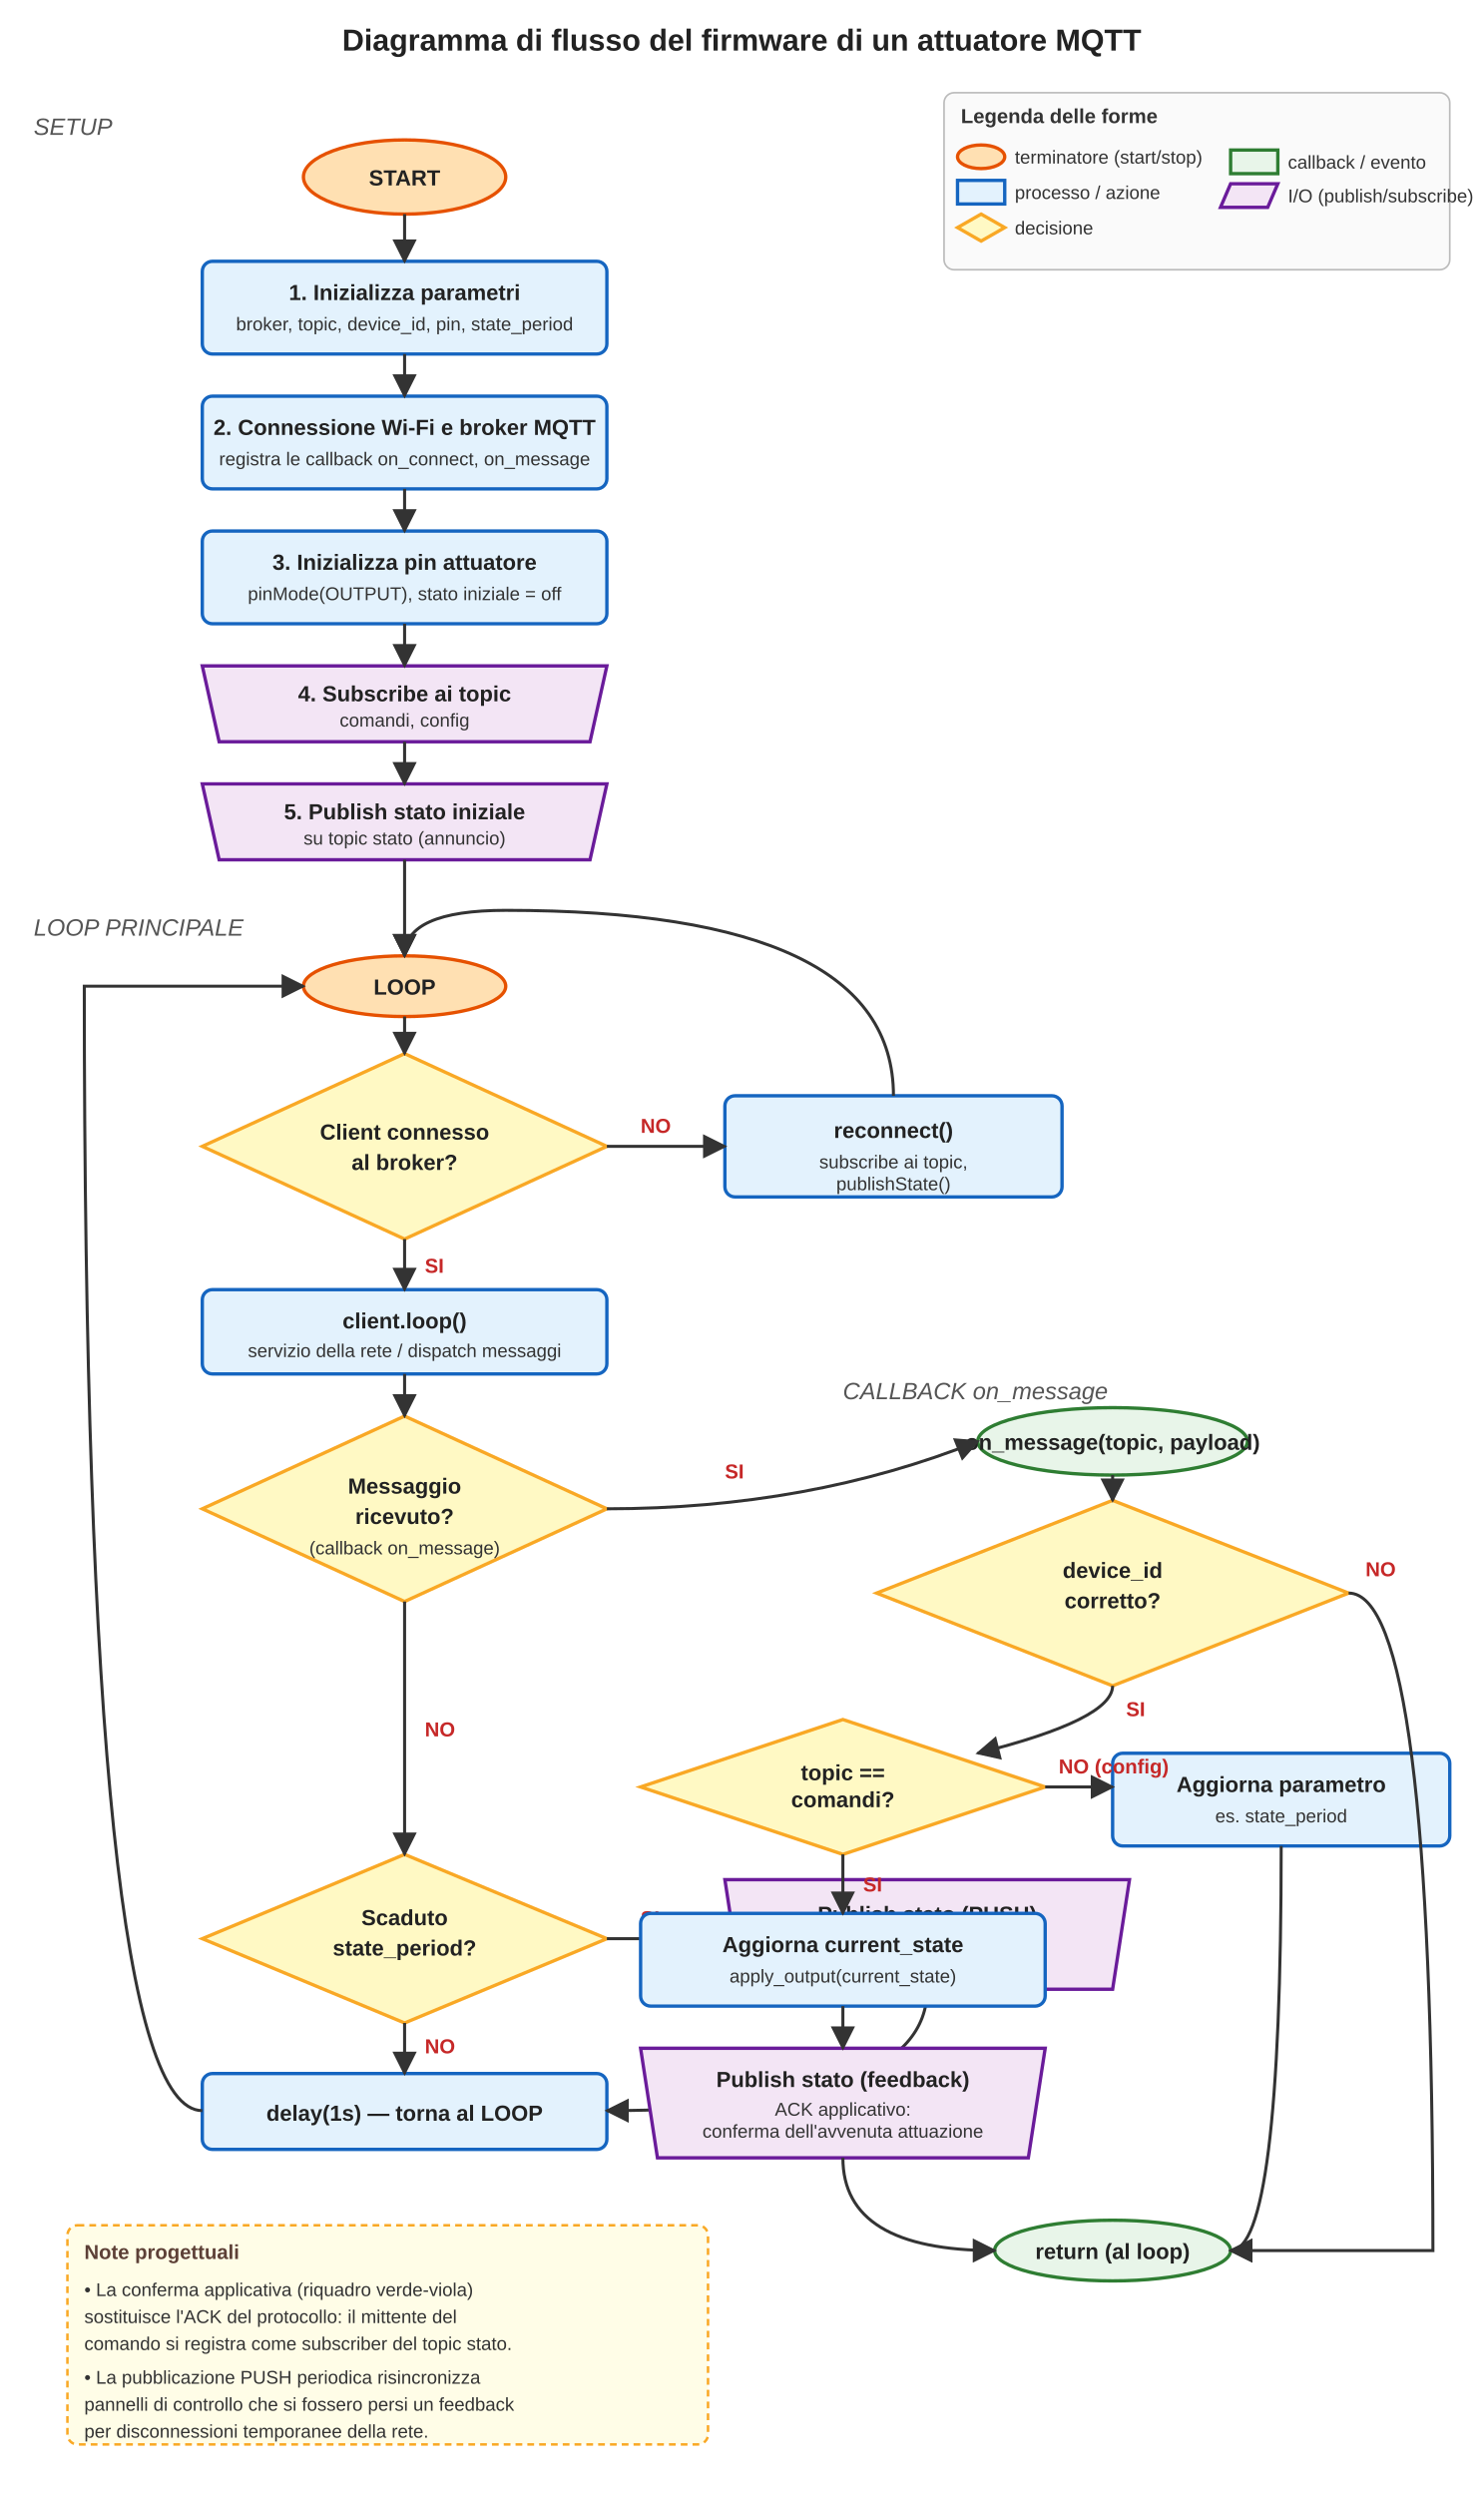
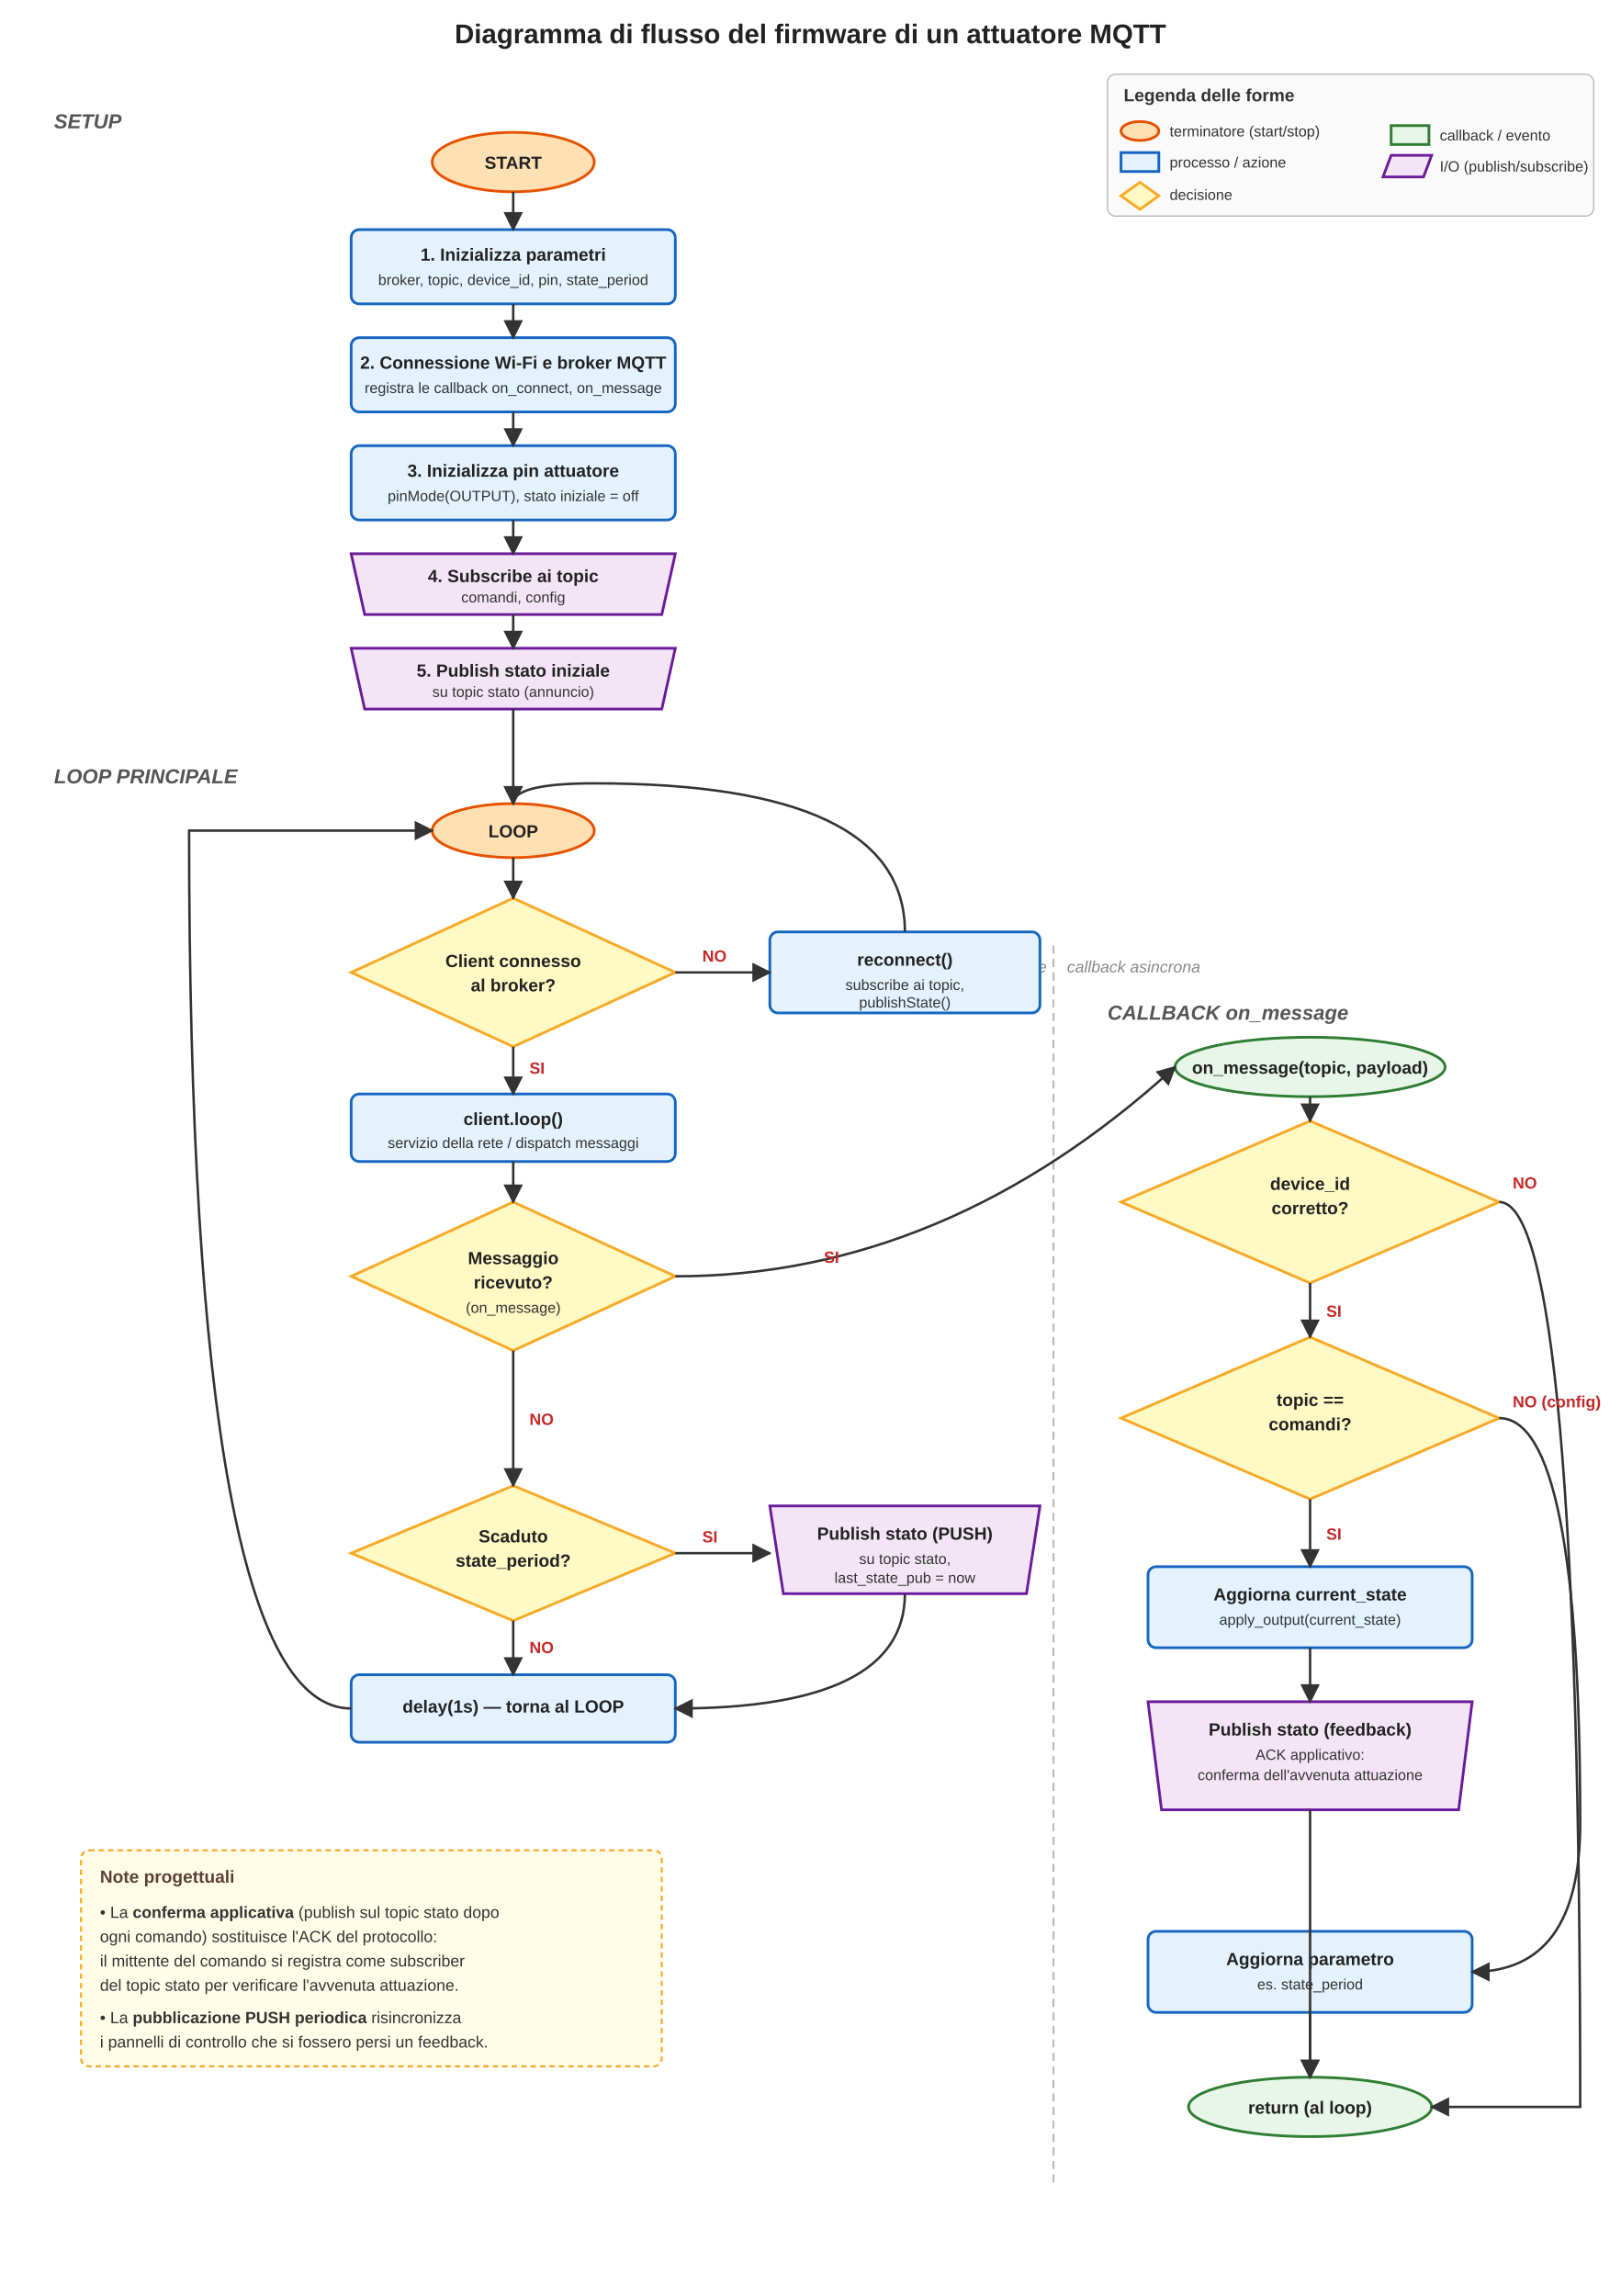
- <svg xmlns="http://www.w3.org/2000/svg" viewBox="0 0 880 1480" font-family="Arial, Helvetica, sans-serif">
+ <svg xmlns="http://www.w3.org/2000/svg" viewBox="0 0 1200 1700" font-family="Arial, Helvetica, sans-serif">
  <defs>
    <marker id="fc" viewBox="0 0 10 10" refX="9" refY="5" markerWidth="8" markerHeight="8" orient="auto-start-reverse">
      <path d="M 0 0 L 10 5 L 0 10 z" fill="#333" />
    </marker>
  </defs>
  <style>
    .terminator { fill: #ffe0b2; stroke: #e65100; stroke-width: 2; }
    .process    { fill: #e3f2fd; stroke: #1565c0; stroke-width: 2; }
    .io         { fill: #f3e5f5; stroke: #6a1b9a; stroke-width: 2; }
    .decision   { fill: #fff9c4; stroke: #f9a825; stroke-width: 2; }
    .callback   { fill: #e8f5e9; stroke: #2e7d32; stroke-width: 2; }
    .lbl        { font-size: 13px; fill: #222; }
    .lblB       { font-size: 13px; fill: #222; font-weight: bold; }
    .small      { font-size: 11px; fill: #333; }
    .edge       { fill: none; stroke: #333; stroke-width: 1.8; }
    .edgeLabel  { font-size: 12px; fill: #c62828; font-weight: bold; }
-     .sectionTitle { font-size: 14px; fill: #555; font-style: italic; }
+     .sectionTitle { font-size: 15px; fill: #555; font-style: italic; font-weight: bold; }
+     .divider    { stroke: #bbb; stroke-width: 1.5; stroke-dasharray: 6,4; fill: none; }
  </style>
-   <text x="440" y="30" text-anchor="middle" font-size="18" font-weight="bold" fill="#222">
+   <text x="600" y="32" text-anchor="middle" font-size="20" font-weight="bold" fill="#222">
    Diagramma di flusso del firmware di un attuatore MQTT
  </text>
-   <g transform="translate(560,55)">
-     <rect x="0" y="0" width="300" height="105" rx="6" fill="#fafafa" stroke="#bbb" />
-     <text x="10" y="18" font-size="12" font-weight="bold" fill="#333">Legenda delle forme</text>
-     <ellipse cx="22" cy="38" rx="14" ry="7" class="terminator" />
-     <text x="42" y="42" class="small">terminatore (start/stop)</text>
-     <rect x="8" y="52" width="28" height="14" class="process" />
-     <text x="42" y="63" class="small">processo / azione</text>
-     <polygon points="22,72 36,80 22,88 8,80" class="decision" />
-     <text x="42" y="84" class="small">decisione</text>
-     <rect x="170" y="34" width="28" height="14" class="callback" />
-     <text x="204" y="45" class="small">callback / evento</text>
-     <polygon points="170,54 198,54 192,68 164,68" class="io" />
-     <text x="204" y="65" class="small">I/O (publish/subscribe)</text>
+   <g transform="translate(820,55)">
+     <rect x="0" y="0" width="360" height="105" rx="6" fill="#fafafa" stroke="#bbb" />
+     <text x="12" y="20" font-size="13" font-weight="bold" fill="#333">Legenda delle forme</text>
+     <ellipse cx="24" cy="42" rx="14" ry="7" class="terminator" />
+     <text x="46" y="46" class="small">terminatore (start/stop)</text>
+     <rect x="10" y="58" width="28" height="14" class="process" />
+     <text x="46" y="69" class="small">processo / azione</text>
+     <polygon points="24,80 38,90 24,100 10,90" class="decision" />
+     <text x="46" y="93" class="small">decisione</text>
+     <rect x="210" y="38" width="28" height="14" class="callback" />
+     <text x="246" y="49" class="small">callback / evento</text>
+     <polygon points="210,60 240,60 234,76 204,76" class="io" />
+     <text x="246" y="72" class="small">I/O (publish/subscribe)</text>
  </g>
-   <text x="20" y="80" class="sectionTitle">SETUP</text>
-   <ellipse cx="240" cy="105" rx="60" ry="22" class="terminator" />
-   <text x="240" y="110" text-anchor="middle" class="lblB">START</text>
-   <rect x="120" y="155" width="240" height="55" rx="6" class="process" />
-   <text x="240" y="178" text-anchor="middle" class="lblB">1. Inizializza parametri</text>
-   <text x="240" y="196" text-anchor="middle" class="small">broker, topic, device_id, pin, state_period</text>
-   <rect x="120" y="235" width="240" height="55" rx="6" class="process" />
-   <text x="240" y="258" text-anchor="middle" class="lblB">2. Connessione Wi-Fi e broker MQTT</text>
-   <text x="240" y="276" text-anchor="middle" class="small">registra le callback on_connect, on_message</text>
-   <rect x="120" y="315" width="240" height="55" rx="6" class="process" />
-   <text x="240" y="338" text-anchor="middle" class="lblB">3. Inizializza pin attuatore</text>
-   <text x="240" y="356" text-anchor="middle" class="small">pinMode(OUTPUT), stato iniziale = off</text>
-   <polygon points="120,395 360,395 350,440 130,440" class="io" />
-   <text x="240" y="416" text-anchor="middle" class="lblB">4. Subscribe ai topic</text>
-   <text x="240" y="431" text-anchor="middle" class="small">comandi, config</text>
-   <polygon points="120,465 360,465 350,510 130,510" class="io" />
-   <text x="240" y="486" text-anchor="middle" class="lblB">5. Publish stato iniziale</text>
-   <text x="240" y="501" text-anchor="middle" class="small">su topic stato (annuncio)</text>
-   <path d="M 240 127 L 240 155" class="edge" marker-end="url(#fc)" />
-   <path d="M 240 210 L 240 235" class="edge" marker-end="url(#fc)" />
-   <path d="M 240 290 L 240 315" class="edge" marker-end="url(#fc)" />
-   <path d="M 240 370 L 240 395" class="edge" marker-end="url(#fc)" />
-   <path d="M 240 440 L 240 465" class="edge" marker-end="url(#fc)" />
-   <text x="20" y="555" class="sectionTitle">LOOP PRINCIPALE</text>
-   <ellipse cx="240" cy="585" rx="60" ry="18" class="terminator" />
-   <text x="240" y="590" text-anchor="middle" class="lblB">LOOP</text>
-   <polygon points="240,625 360,680 240,735 120,680" class="decision" />
-   <text x="240" y="676" text-anchor="middle" class="lblB">Client connesso</text>
-   <text x="240" y="694" text-anchor="middle" class="lblB">al broker?</text>
-   <rect x="430" y="650" width="200" height="60" rx="6" class="process" />
-   <text x="530" y="675" text-anchor="middle" class="lblB">reconnect()</text>
-   <text x="530" y="693" text-anchor="middle" class="small">subscribe ai topic,</text>
-   <text x="530" y="706" text-anchor="middle" class="small">publishState()</text>
-   <rect x="120" y="765" width="240" height="50" rx="6" class="process" />
-   <text x="240" y="788" text-anchor="middle" class="lblB">client.loop()</text>
-   <text x="240" y="805" text-anchor="middle" class="small">servizio della rete / dispatch messaggi</text>
-   <polygon points="240,840 360,895 240,950 120,895" class="decision" />
-   <text x="240" y="886" text-anchor="middle" class="lblB">Messaggio</text>
-   <text x="240" y="904" text-anchor="middle" class="lblB">ricevuto?</text>
-   <text x="240" y="922" text-anchor="middle" class="small">(callback on_message)</text>
-   <polygon points="240,1100 360,1150 240,1200 120,1150" class="decision" />
-   <text x="240" y="1142" text-anchor="middle" class="lblB">Scaduto</text>
-   <text x="240" y="1160" text-anchor="middle" class="lblB">state_period?</text>
-   <polygon points="430,1115 670,1115 660,1180 440,1180" class="io" />
-   <text x="550" y="1140" text-anchor="middle" class="lblB">Publish stato (PUSH)</text>
-   <text x="550" y="1158" text-anchor="middle" class="small">su topic stato,</text>
-   <text x="550" y="1172" text-anchor="middle" class="small">last_state_pub = now</text>
-   <rect x="120" y="1230" width="240" height="45" rx="6" class="process" />
-   <text x="240" y="1258" text-anchor="middle" class="lblB">delay(1s) — torna al LOOP</text>
-   <path d="M 240 603 L 240 625" class="edge" marker-end="url(#fc)" />
-   <path d="M 240 735 L 240 765" class="edge" marker-end="url(#fc)" />
-   <text x="252" y="755" class="edgeLabel">SI</text>
-   <path d="M 360 680 L 430 680" class="edge" marker-end="url(#fc)" />
-   <text x="380" y="672" class="edgeLabel">NO</text>
-   <path d="M 530 650 Q 530 540, 300 540 Q 240 540, 240 567" class="edge" marker-end="url(#fc)" />
-   <path d="M 240 815 L 240 840" class="edge" marker-end="url(#fc)" />
-   <path d="M 240 950 L 240 1100" class="edge" marker-end="url(#fc)" />
-   <text x="252" y="1030" class="edgeLabel">NO</text>
-   <path d="M 360 1150 L 430 1150" class="edge" marker-end="url(#fc)" />
-   <text x="380" y="1142" class="edgeLabel">SI</text>
-   <path d="M 550 1180 Q 550 1252, 360 1252" class="edge" marker-end="url(#fc)" />
-   <path d="M 240 1200 L 240 1230" class="edge" marker-end="url(#fc)" />
-   <text x="252" y="1218" class="edgeLabel">NO</text>
-   <path d="M 120 1252 Q 50 1252, 50 585 Q 50 585, 180 585" class="edge" marker-end="url(#fc)" />
-   <path d="M 240 510 L 240 567" class="edge" marker-end="url(#fc)" />
-   <text x="500" y="830" class="sectionTitle">CALLBACK on_message</text>
-   <ellipse cx="660" cy="855" rx="80" ry="20" class="callback" />
-   <text x="660" y="860" text-anchor="middle" class="lblB">on_message(topic, payload)</text>
-   <polygon points="660,890 800,945 660,1000 520,945" class="decision" />
-   <text x="660" y="936" text-anchor="middle" class="lblB">device_id</text>
-   <text x="660" y="954" text-anchor="middle" class="lblB">corretto?</text>
-   <polygon points="500,1020 620,1060 500,1100 380,1060" class="decision" />
-   <text x="500" y="1056" text-anchor="middle" class="lblB">topic ==</text>
-   <text x="500" y="1072" text-anchor="middle" class="lblB">comandi?</text>
-   <rect x="380" y="1135" width="240" height="55" rx="6" class="process" />
-   <text x="500" y="1158" text-anchor="middle" class="lblB">Aggiorna current_state</text>
-   <text x="500" y="1176" text-anchor="middle" class="small">apply_output(current_state)</text>
-   <polygon points="380,1215 620,1215 610,1280 390,1280" class="io" />
-   <text x="500" y="1238" text-anchor="middle" class="lblB">Publish stato (feedback)</text>
-   <text x="500" y="1255" text-anchor="middle" class="small">ACK applicativo:</text>
-   <text x="500" y="1268" text-anchor="middle" class="small">conferma dell'avvenuta attuazione</text>
-   <rect x="660" y="1040" width="200" height="55" rx="6" class="process" />
-   <text x="760" y="1063" text-anchor="middle" class="lblB">Aggiorna parametro</text>
-   <text x="760" y="1081" text-anchor="middle" class="small">es. state_period</text>
-   <ellipse cx="660" cy="1335" rx="70" ry="18" class="callback" />
-   <text x="660" y="1340" text-anchor="middle" class="lblB">return (al loop)</text>
-   <path d="M 360 895 Q 480 895, 580 855" class="edge" marker-end="url(#fc)" />
-   <text x="430" y="877" class="edgeLabel">SI</text>
-   <path d="M 660 875 L 660 890" class="edge" marker-end="url(#fc)" />
-   <path d="M 800 945 Q 850 945, 850 1335 Q 850 1335, 730 1335" class="edge" marker-end="url(#fc)" />
-   <text x="810" y="935" class="edgeLabel">NO</text>
-   <path d="M 660 1000 Q 660 1020, 580 1040" class="edge" marker-end="url(#fc)" />
-   <text x="668" y="1018" class="edgeLabel">SI</text>
-   <path d="M 500 1100 L 500 1135" class="edge" marker-end="url(#fc)" />
-   <text x="512" y="1122" class="edgeLabel">SI</text>
-   <path d="M 620 1060 L 660 1060" class="edge" marker-end="url(#fc)" />
-   <text x="628" y="1052" class="edgeLabel">NO (config)</text>
-   <path d="M 500 1190 L 500 1215" class="edge" marker-end="url(#fc)" />
-   <path d="M 500 1280 Q 500 1335, 590 1335" class="edge" marker-end="url(#fc)" />
-   <path d="M 760 1095 Q 760 1335, 730 1335" class="edge" marker-end="url(#fc)" />
-   <g transform="translate(40,1320)">
-     <rect x="0" y="0" width="380" height="130" rx="6" fill="#fffde7" stroke="#f9a825" stroke-width="1.5" stroke-dasharray="4,3" />
-     <text x="10" y="20" font-size="12" font-weight="bold" fill="#5d4037">Note progettuali</text>
-     <text x="10" y="42" font-size="11" fill="#333">• La conferma applicativa (riquadro verde-viola)</text>
-     <text x="10" y="58" font-size="11" fill="#333">  sostituisce l'ACK del protocollo: il mittente del</text>
-     <text x="10" y="74" font-size="11" fill="#333">  comando si registra come subscriber del topic stato.</text>
-     <text x="10" y="94" font-size="11" fill="#333">• La pubblicazione PUSH periodica risincronizza</text>
-     <text x="10" y="110" font-size="11" fill="#333">  pannelli di controllo che si fossero persi un feedback</text>
-     <text x="10" y="126" font-size="11" fill="#333">  per disconnessioni temporanee della rete.</text>
+   <line x1="780" y1="700" x2="780" y2="1620" class="divider" />
+   <text x="775" y="720" text-anchor="end" font-size="12" fill="#888" font-style="italic">flusso principale</text>
+   <text x="790" y="720" font-size="12" fill="#888" font-style="italic">callback asincrona</text>
+   <text x="40" y="95" class="sectionTitle">SETUP</text>
+   <ellipse cx="380" cy="120" rx="60" ry="22" class="terminator" />
+   <text x="380" y="125" text-anchor="middle" class="lblB">START</text>
+   <rect x="260" y="170" width="240" height="55" rx="6" class="process" />
+   <text x="380" y="193" text-anchor="middle" class="lblB">1. Inizializza parametri</text>
+   <text x="380" y="211" text-anchor="middle" class="small">broker, topic, device_id, pin, state_period</text>
+   <rect x="260" y="250" width="240" height="55" rx="6" class="process" />
+   <text x="380" y="273" text-anchor="middle" class="lblB">2. Connessione Wi-Fi e broker MQTT</text>
+   <text x="380" y="291" text-anchor="middle" class="small">registra le callback on_connect, on_message</text>
+   <rect x="260" y="330" width="240" height="55" rx="6" class="process" />
+   <text x="380" y="353" text-anchor="middle" class="lblB">3. Inizializza pin attuatore</text>
+   <text x="380" y="371" text-anchor="middle" class="small">pinMode(OUTPUT), stato iniziale = off</text>
+   <polygon points="260,410 500,410 490,455 270,455" class="io" />
+   <text x="380" y="431" text-anchor="middle" class="lblB">4. Subscribe ai topic</text>
+   <text x="380" y="446" text-anchor="middle" class="small">comandi, config</text>
+   <polygon points="260,480 500,480 490,525 270,525" class="io" />
+   <text x="380" y="501" text-anchor="middle" class="lblB">5. Publish stato iniziale</text>
+   <text x="380" y="516" text-anchor="middle" class="small">su topic stato (annuncio)</text>
+   <path d="M 380 142 L 380 170" class="edge" marker-end="url(#fc)" />
+   <path d="M 380 225 L 380 250" class="edge" marker-end="url(#fc)" />
+   <path d="M 380 305 L 380 330" class="edge" marker-end="url(#fc)" />
+   <path d="M 380 385 L 380 410" class="edge" marker-end="url(#fc)" />
+   <path d="M 380 455 L 380 480" class="edge" marker-end="url(#fc)" />
+   <text x="40" y="580" class="sectionTitle">LOOP PRINCIPALE</text>
+   <ellipse cx="380" cy="615" rx="60" ry="20" class="terminator" />
+   <text x="380" y="620" text-anchor="middle" class="lblB">LOOP</text>
+   <polygon points="380,665 500,720 380,775 260,720" class="decision" />
+   <text x="380" y="716" text-anchor="middle" class="lblB">Client connesso</text>
+   <text x="380" y="734" text-anchor="middle" class="lblB">al broker?</text>
+   <rect x="570" y="690" width="200" height="60" rx="6" class="process" />
+   <text x="670" y="715" text-anchor="middle" class="lblB">reconnect()</text>
+   <text x="670" y="733" text-anchor="middle" class="small">subscribe ai topic,</text>
+   <text x="670" y="746" text-anchor="middle" class="small">publishState()</text>
+   <rect x="260" y="810" width="240" height="50" rx="6" class="process" />
+   <text x="380" y="833" text-anchor="middle" class="lblB">client.loop()</text>
+   <text x="380" y="850" text-anchor="middle" class="small">servizio della rete / dispatch messaggi</text>
+   <polygon points="380,890 500,945 380,1000 260,945" class="decision" />
+   <text x="380" y="936" text-anchor="middle" class="lblB">Messaggio</text>
+   <text x="380" y="954" text-anchor="middle" class="lblB">ricevuto?</text>
+   <text x="380" y="972" text-anchor="middle" class="small">(on_message)</text>
+   <polygon points="380,1100 500,1150 380,1200 260,1150" class="decision" />
+   <text x="380" y="1142" text-anchor="middle" class="lblB">Scaduto</text>
+   <text x="380" y="1160" text-anchor="middle" class="lblB">state_period?</text>
+   <polygon points="570,1115 770,1115 760,1180 580,1180" class="io" />
+   <text x="670" y="1140" text-anchor="middle" class="lblB">Publish stato (PUSH)</text>
+   <text x="670" y="1158" text-anchor="middle" class="small">su topic stato,</text>
+   <text x="670" y="1172" text-anchor="middle" class="small">last_state_pub = now</text>
+   <rect x="260" y="1240" width="240" height="50" rx="6" class="process" />
+   <text x="380" y="1268" text-anchor="middle" class="lblB">delay(1s) — torna al LOOP</text>
+   <path d="M 380 635 L 380 665" class="edge" marker-end="url(#fc)" />
+   <path d="M 380 775 L 380 810" class="edge" marker-end="url(#fc)" />
+   <text x="392" y="795" class="edgeLabel">SI</text>
+   <path d="M 500 720 L 570 720" class="edge" marker-end="url(#fc)" />
+   <text x="520" y="712" class="edgeLabel">NO</text>
+   <path d="M 670 690 Q 670 580, 440 580 Q 380 580, 380 595" class="edge" marker-end="url(#fc)" />
+   <path d="M 380 860 L 380 890" class="edge" marker-end="url(#fc)" />
+   <path d="M 380 1000 L 380 1100" class="edge" marker-end="url(#fc)" />
+   <text x="392" y="1055" class="edgeLabel">NO</text>
+   <path d="M 500 1150 L 570 1150" class="edge" marker-end="url(#fc)" />
+   <text x="520" y="1142" class="edgeLabel">SI</text>
+   <path d="M 670 1180 Q 670 1265, 500 1265" class="edge" marker-end="url(#fc)" />
+   <path d="M 380 1200 L 380 1240" class="edge" marker-end="url(#fc)" />
+   <text x="392" y="1224" class="edgeLabel">NO</text>
+   <path d="M 260 1265 Q 140 1265, 140 615 Q 140 615, 320 615" class="edge" marker-end="url(#fc)" />
+   <path d="M 380 525 L 380 595" class="edge" marker-end="url(#fc)" />
+   <text x="820" y="755" class="sectionTitle">CALLBACK on_message</text>
+   <ellipse cx="970" cy="790" rx="100" ry="22" class="callback" />
+   <text x="970" y="795" text-anchor="middle" class="lblB">on_message(topic, payload)</text>
+   <polygon points="970,830 1110,890 970,950 830,890" class="decision" />
+   <text x="970" y="881" text-anchor="middle" class="lblB">device_id</text>
+   <text x="970" y="899" text-anchor="middle" class="lblB">corretto?</text>
+   <polygon points="970,990 1110,1050 970,1110 830,1050" class="decision" />
+   <text x="970" y="1041" text-anchor="middle" class="lblB">topic ==</text>
+   <text x="970" y="1059" text-anchor="middle" class="lblB">comandi?</text>
+   <rect x="850" y="1160" width="240" height="60" rx="6" class="process" />
+   <text x="970" y="1185" text-anchor="middle" class="lblB">Aggiorna current_state</text>
+   <text x="970" y="1203" text-anchor="middle" class="small">apply_output(current_state)</text>
+   <polygon points="850,1260 1090,1260 1080,1340 860,1340" class="io" />
+   <text x="970" y="1285" text-anchor="middle" class="lblB">Publish stato (feedback)</text>
+   <text x="970" y="1303" text-anchor="middle" class="small">ACK applicativo:</text>
+   <text x="970" y="1318" text-anchor="middle" class="small">conferma dell'avvenuta attuazione</text>
+   <rect x="850" y="1430" width="240" height="60" rx="6" class="process" />
+   <text x="970" y="1455" text-anchor="middle" class="lblB">Aggiorna parametro</text>
+   <text x="970" y="1473" text-anchor="middle" class="small">es. state_period</text>
+   <ellipse cx="970" cy="1560" rx="90" ry="22" class="callback" />
+   <text x="970" y="1565" text-anchor="middle" class="lblB">return (al loop)</text>
+   <path d="M 500 945 Q 700 945, 870 790" class="edge" marker-end="url(#fc)" />
+   <text x="610" y="935" class="edgeLabel">SI</text>
+   <path d="M 970 812 L 970 830" class="edge" marker-end="url(#fc)" />
+   <path d="M 1110 890 Q 1170 890, 1170 1560 Q 1170 1560, 1060 1560" class="edge" marker-end="url(#fc)" />
+   <text x="1120" y="880" class="edgeLabel">NO</text>
+   <path d="M 970 950 L 970 990" class="edge" marker-end="url(#fc)" />
+   <text x="982" y="975" class="edgeLabel">SI</text>
+   <path d="M 970 1110 L 970 1160" class="edge" marker-end="url(#fc)" />
+   <text x="982" y="1140" class="edgeLabel">SI</text>
+   <path d="M 1110 1050 Q 1170 1050, 1170 1350 Q 1170 1460, 1090 1460" class="edge" marker-end="url(#fc)" />
+   <text x="1120" y="1042" class="edgeLabel">NO (config)</text>
+   <path d="M 970 1220 L 970 1260" class="edge" marker-end="url(#fc)" />
+   <path d="M 970 1340 L 970 1538" class="edge" marker-end="url(#fc)" />
+   <path d="M 970 1490 L 970 1538" class="edge" marker-end="url(#fc)" />
+   <g transform="translate(60,1370)">
+     <rect x="0" y="0" width="430" height="160" rx="6" fill="#fffde7" stroke="#f9a825" stroke-width="1.5" stroke-dasharray="4,3" />
+     <text x="14" y="24" font-size="13" font-weight="bold" fill="#5d4037">Note progettuali</text>
+     <text x="14" y="50" font-size="12" fill="#333">• La <tspan font-weight="bold">conferma applicativa</tspan> (publish sul topic stato dopo</text>
+     <text x="14" y="68" font-size="12" fill="#333">  ogni comando) sostituisce l'ACK del protocollo:</text>
+     <text x="14" y="86" font-size="12" fill="#333">  il mittente del comando si registra come subscriber</text>
+     <text x="14" y="104" font-size="12" fill="#333">  del topic stato per verificare l'avvenuta attuazione.</text>
+     <text x="14" y="128" font-size="12" fill="#333">• La <tspan font-weight="bold">pubblicazione PUSH periodica</tspan> risincronizza</text>
+     <text x="14" y="146" font-size="12" fill="#333">  i pannelli di controllo che si fossero persi un feedback.</text>
  </g>
</svg>
